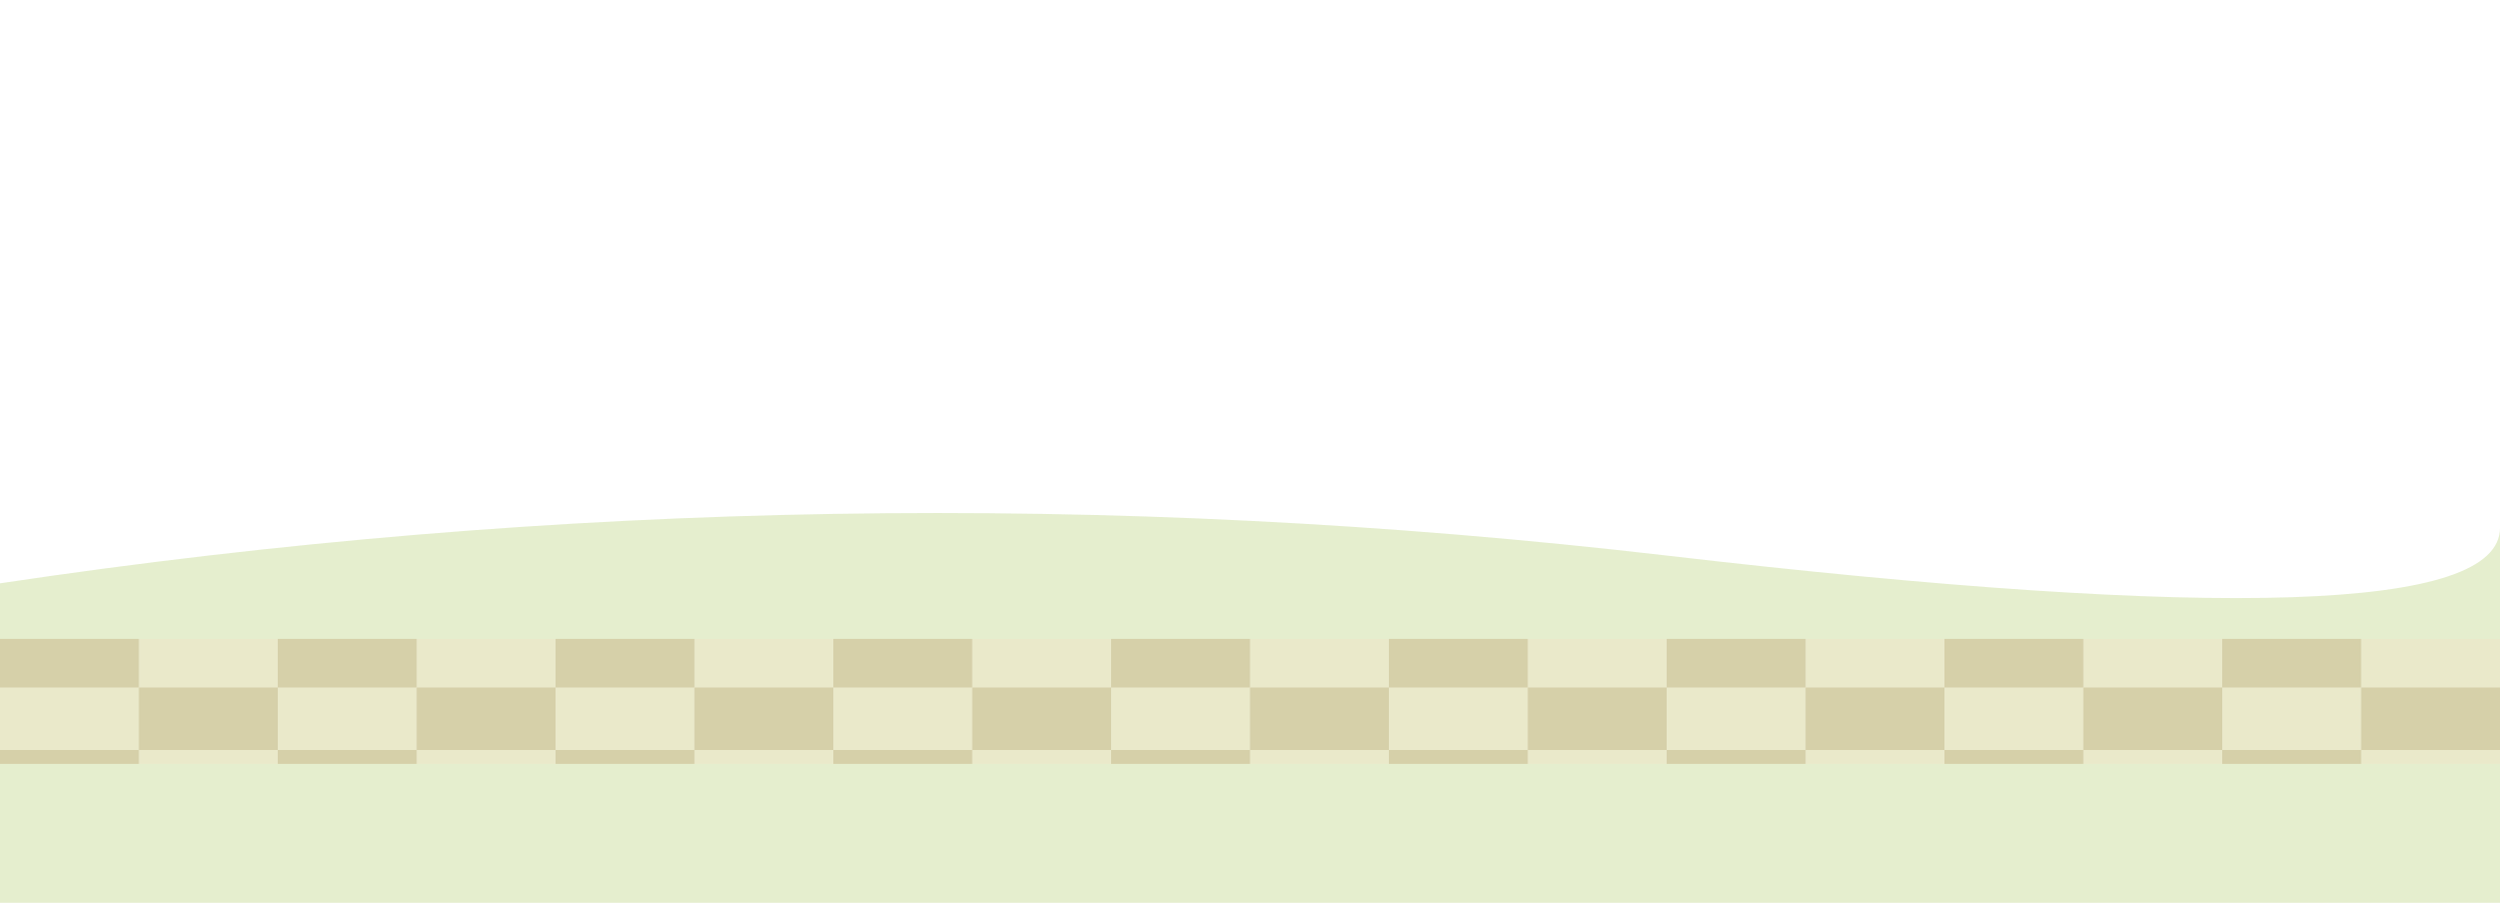
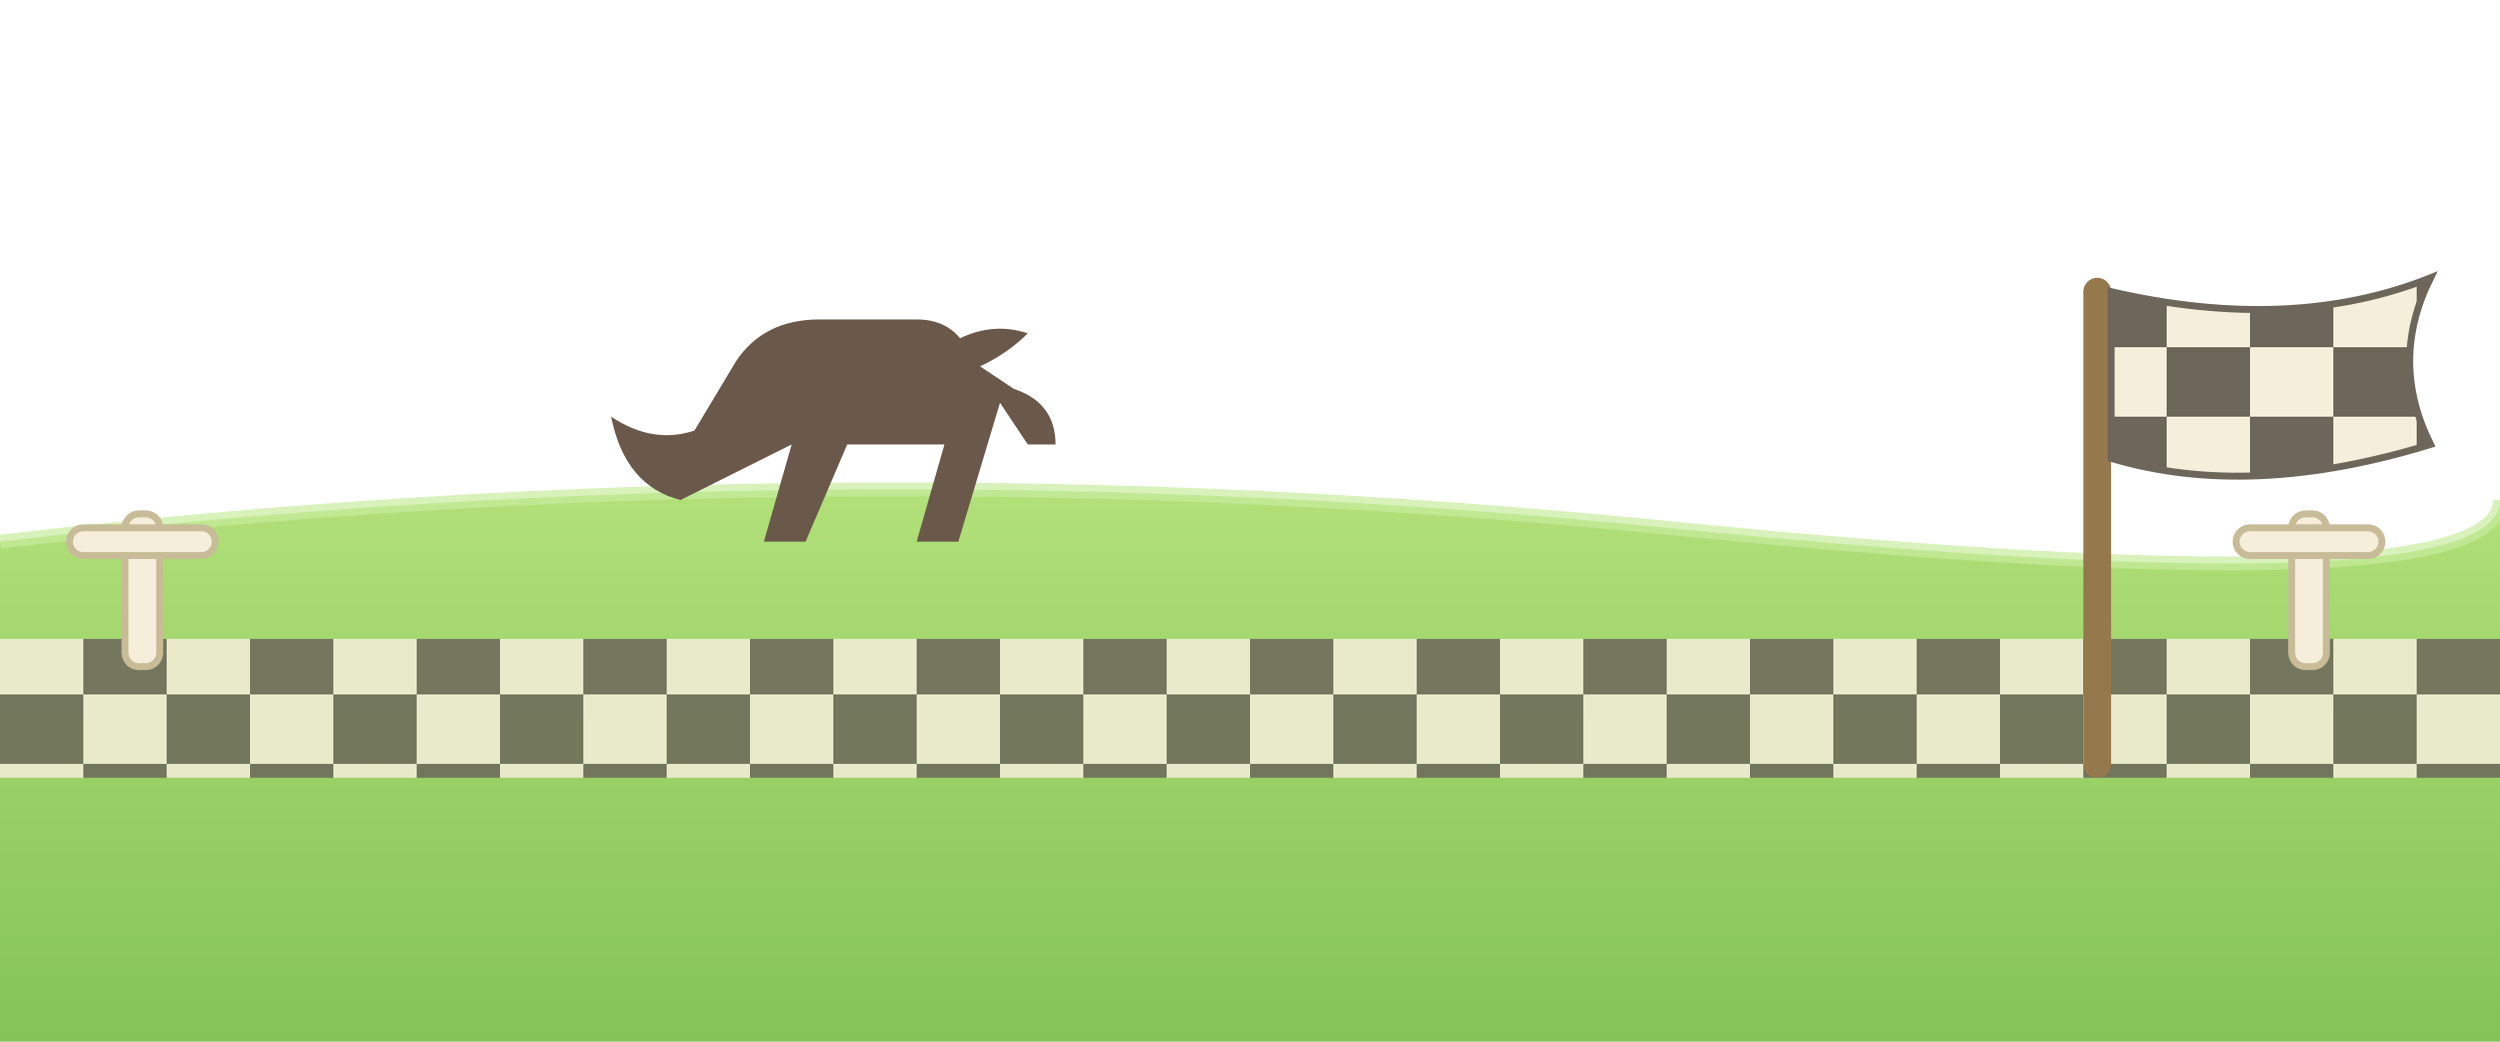
- <svg xmlns="http://www.w3.org/2000/svg" viewBox="0 0 360 130">
+ <svg xmlns="http://www.w3.org/2000/svg" viewBox="0 0 360 150">
  <defs>
-     <pattern id="c" width="40" height="18" patternUnits="userSpaceOnUse">
-       <rect width="40" height="18" fill="#efe3c6" />
-       <rect width="20" height="9" fill="#c7b184" />
-       <rect x="20" y="9" width="20" height="9" fill="#c7b184" />
+     <linearGradient id="t" x1="0" y1="0" x2="0" y2="1">
+       <stop offset="0" stop-color="#a9dc6a" />
+       <stop offset="1" stop-color="#77bd44" />
+     </linearGradient>
+     <pattern id="chk" width="24" height="20" patternUnits="userSpaceOnUse">
+       <rect width="24" height="20" fill="#f4ecd6" />
+       <rect width="12" height="10" fill="#5c5648" />
+       <rect x="12" y="10" width="12" height="10" fill="#5c5648" />
    </pattern>
  </defs>
-   <path d="M0 84 Q120 66 240 80 T360 76 V130 H0 Z" fill="#cfe0a6" opacity="0.55" />
-   <rect x="0" y="92" width="360" height="18" fill="url(#c)" opacity="0.5" />
+   <g opacity="0.9">
+     <path d="M0 78 Q120 64 240 76 T360 72 V150 H0 Z" fill="url(#t)" />
+     <path d="M0 78 Q120 64 240 76 T360 72" fill="none" stroke="#c2ea94" stroke-width="2" opacity="0.7" />
+     <rect x="0" y="92" width="360" height="20" fill="url(#chk)" opacity="0.85" />
+     <g fill="#f4ecd6" stroke="#c2b48c" stroke-width="1">
+       <rect x="18" y="74" width="5" height="22" rx="2" />
+       <rect x="10" y="76" width="21" height="4" rx="2" />
+       <rect x="330" y="74" width="5" height="22" rx="2" />
+       <rect x="322" y="76" width="21" height="4" rx="2" />
+     </g>
+     <g transform="translate(300 40)">
+       <rect x="0" y="0" width="4" height="72" rx="2" fill="#8a6a3a" />
+       <path d="M4 2 q26 6 46 -2 q-6 12 0 24 q-26 8 -46 2 z" fill="url(#chk)" stroke="#5c5648" stroke-width="1" />
+     </g>
+     <g transform="translate(96 58)" fill="#5a4636">
+       <path d="M2 14 q-8 -2 -10 -12 q6 4 12 2 l6 -10 q4 -6 12 -6 l14 0 q6 0 8 6 l6 4 q6 2 6 8 l-4 0 l-4 -6 l-6 20 l-6 0 l4 -14 l-14 0 l-6 14 l-6 0 l4 -14 z" />
+       <path d="M40 -8 q6 -4 12 -2 q-4 4 -10 6 z" />
+     </g>
+   </g>
</svg>
